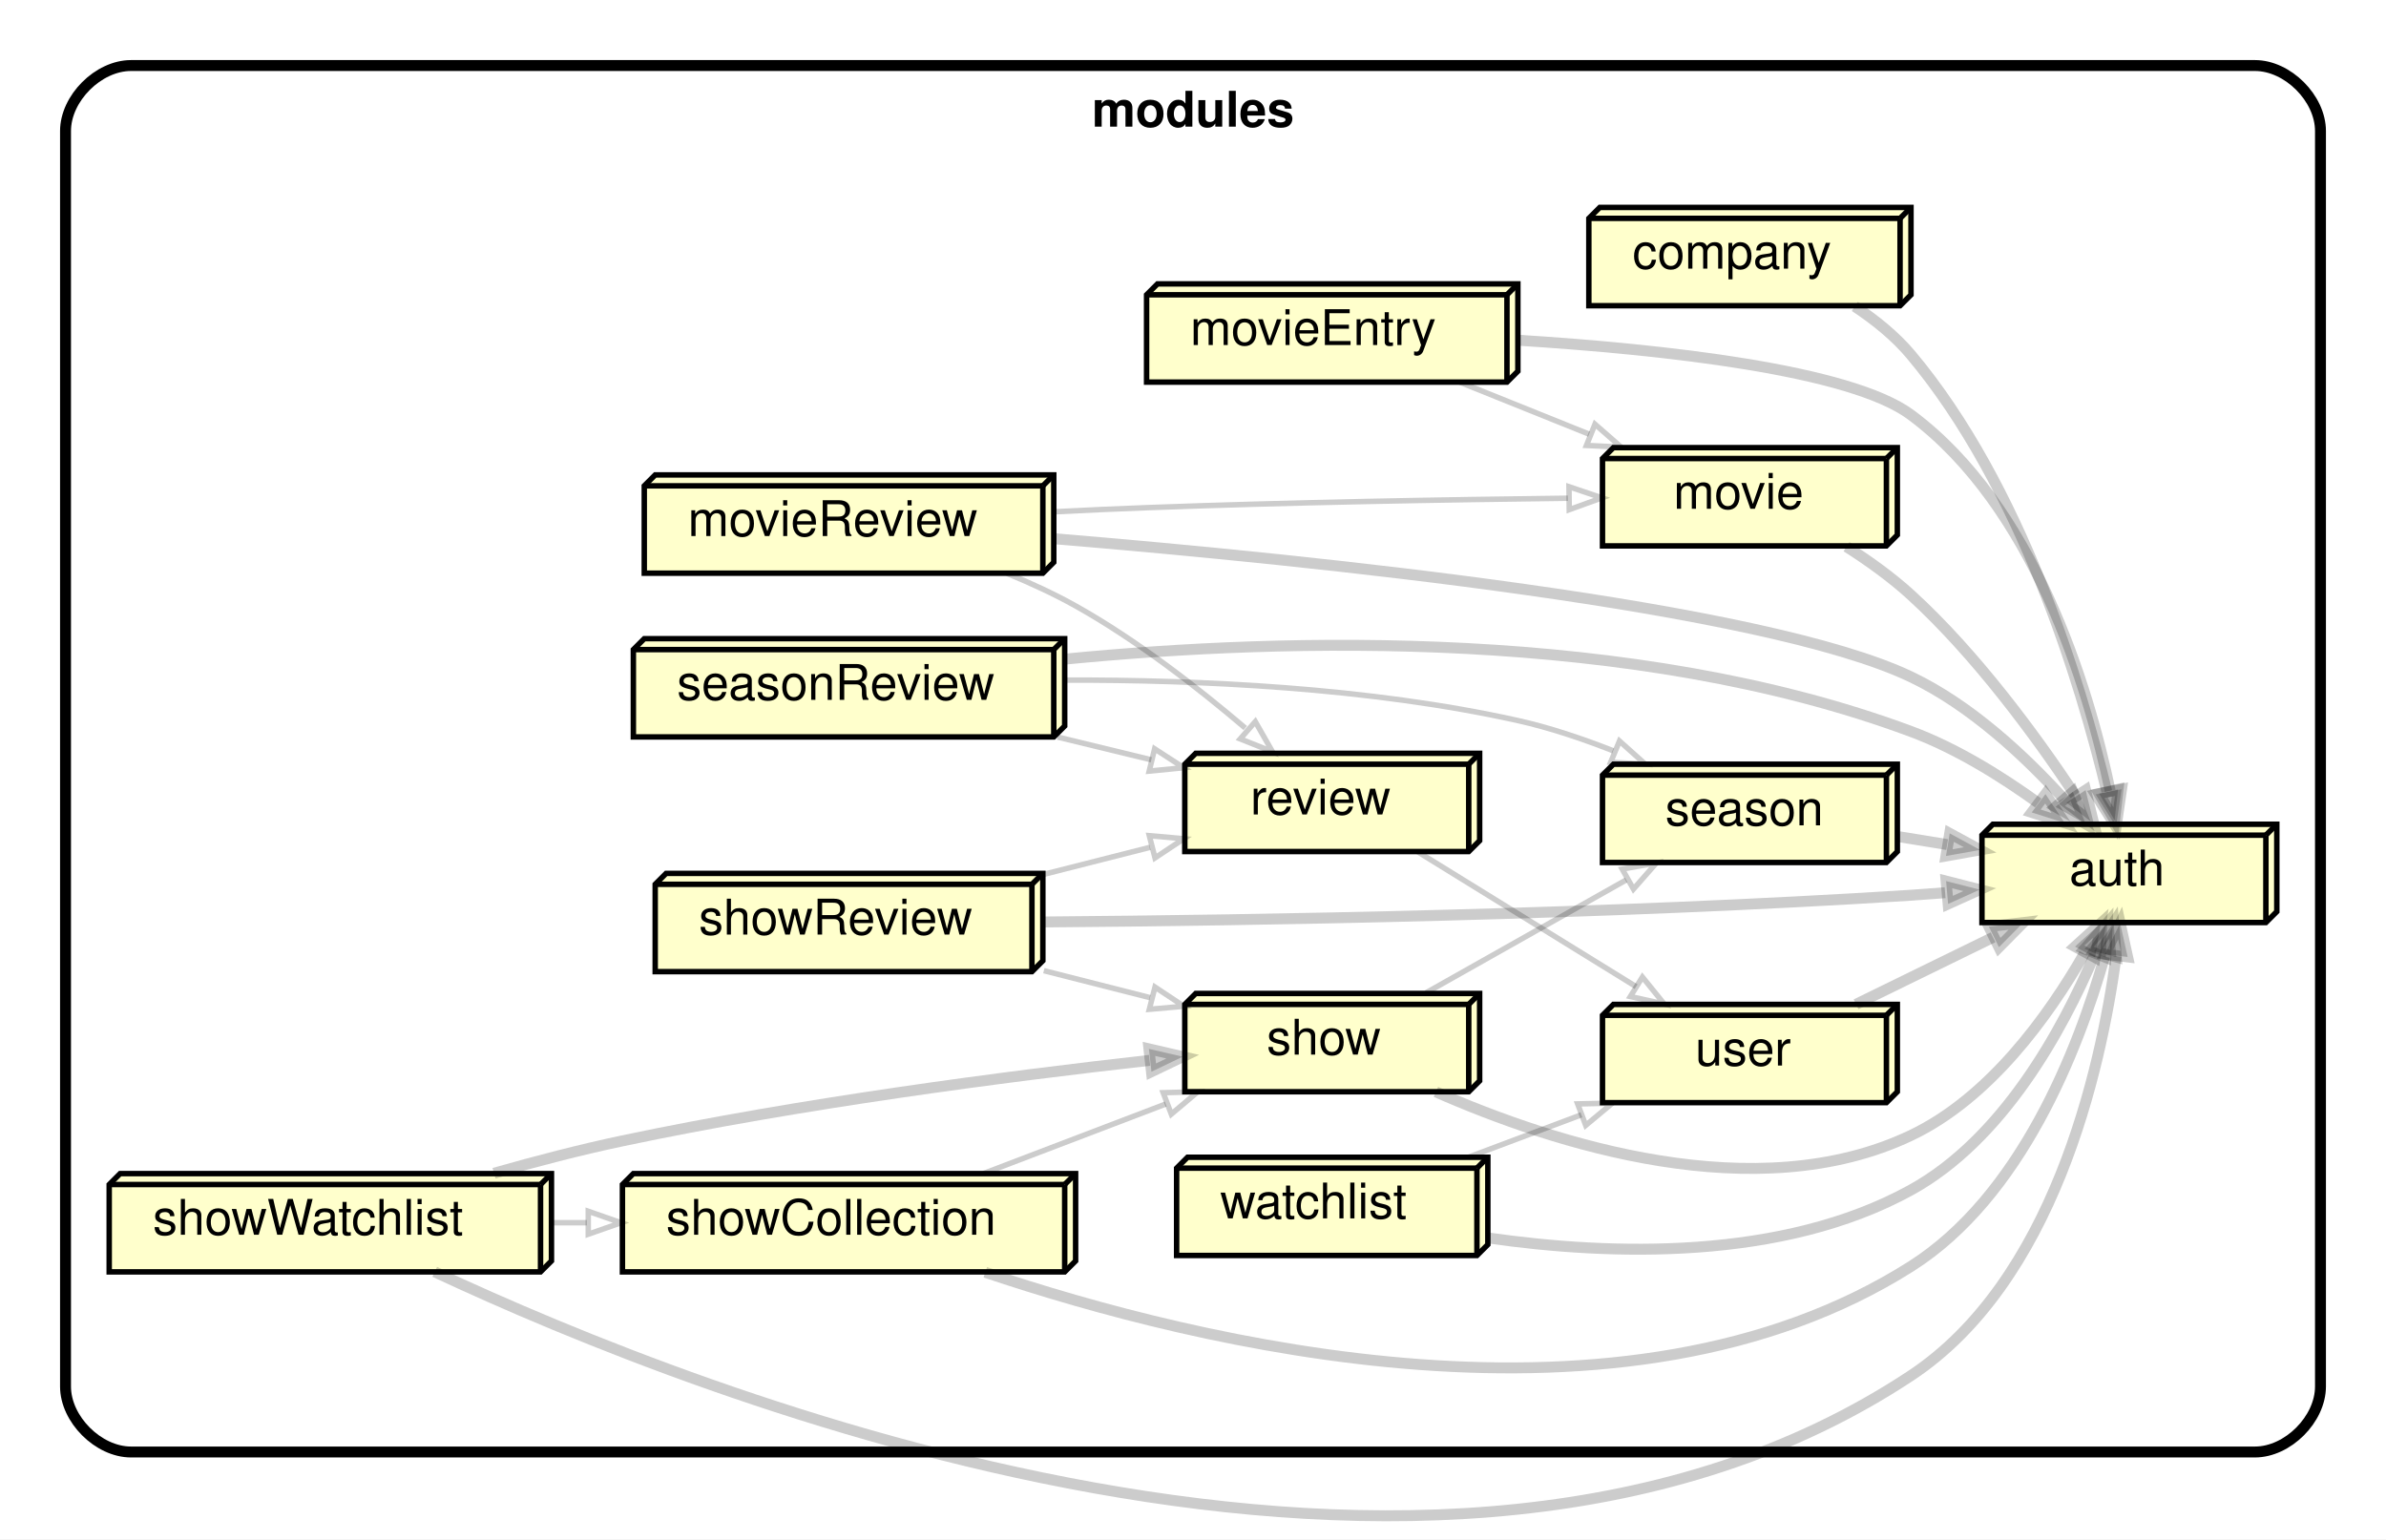
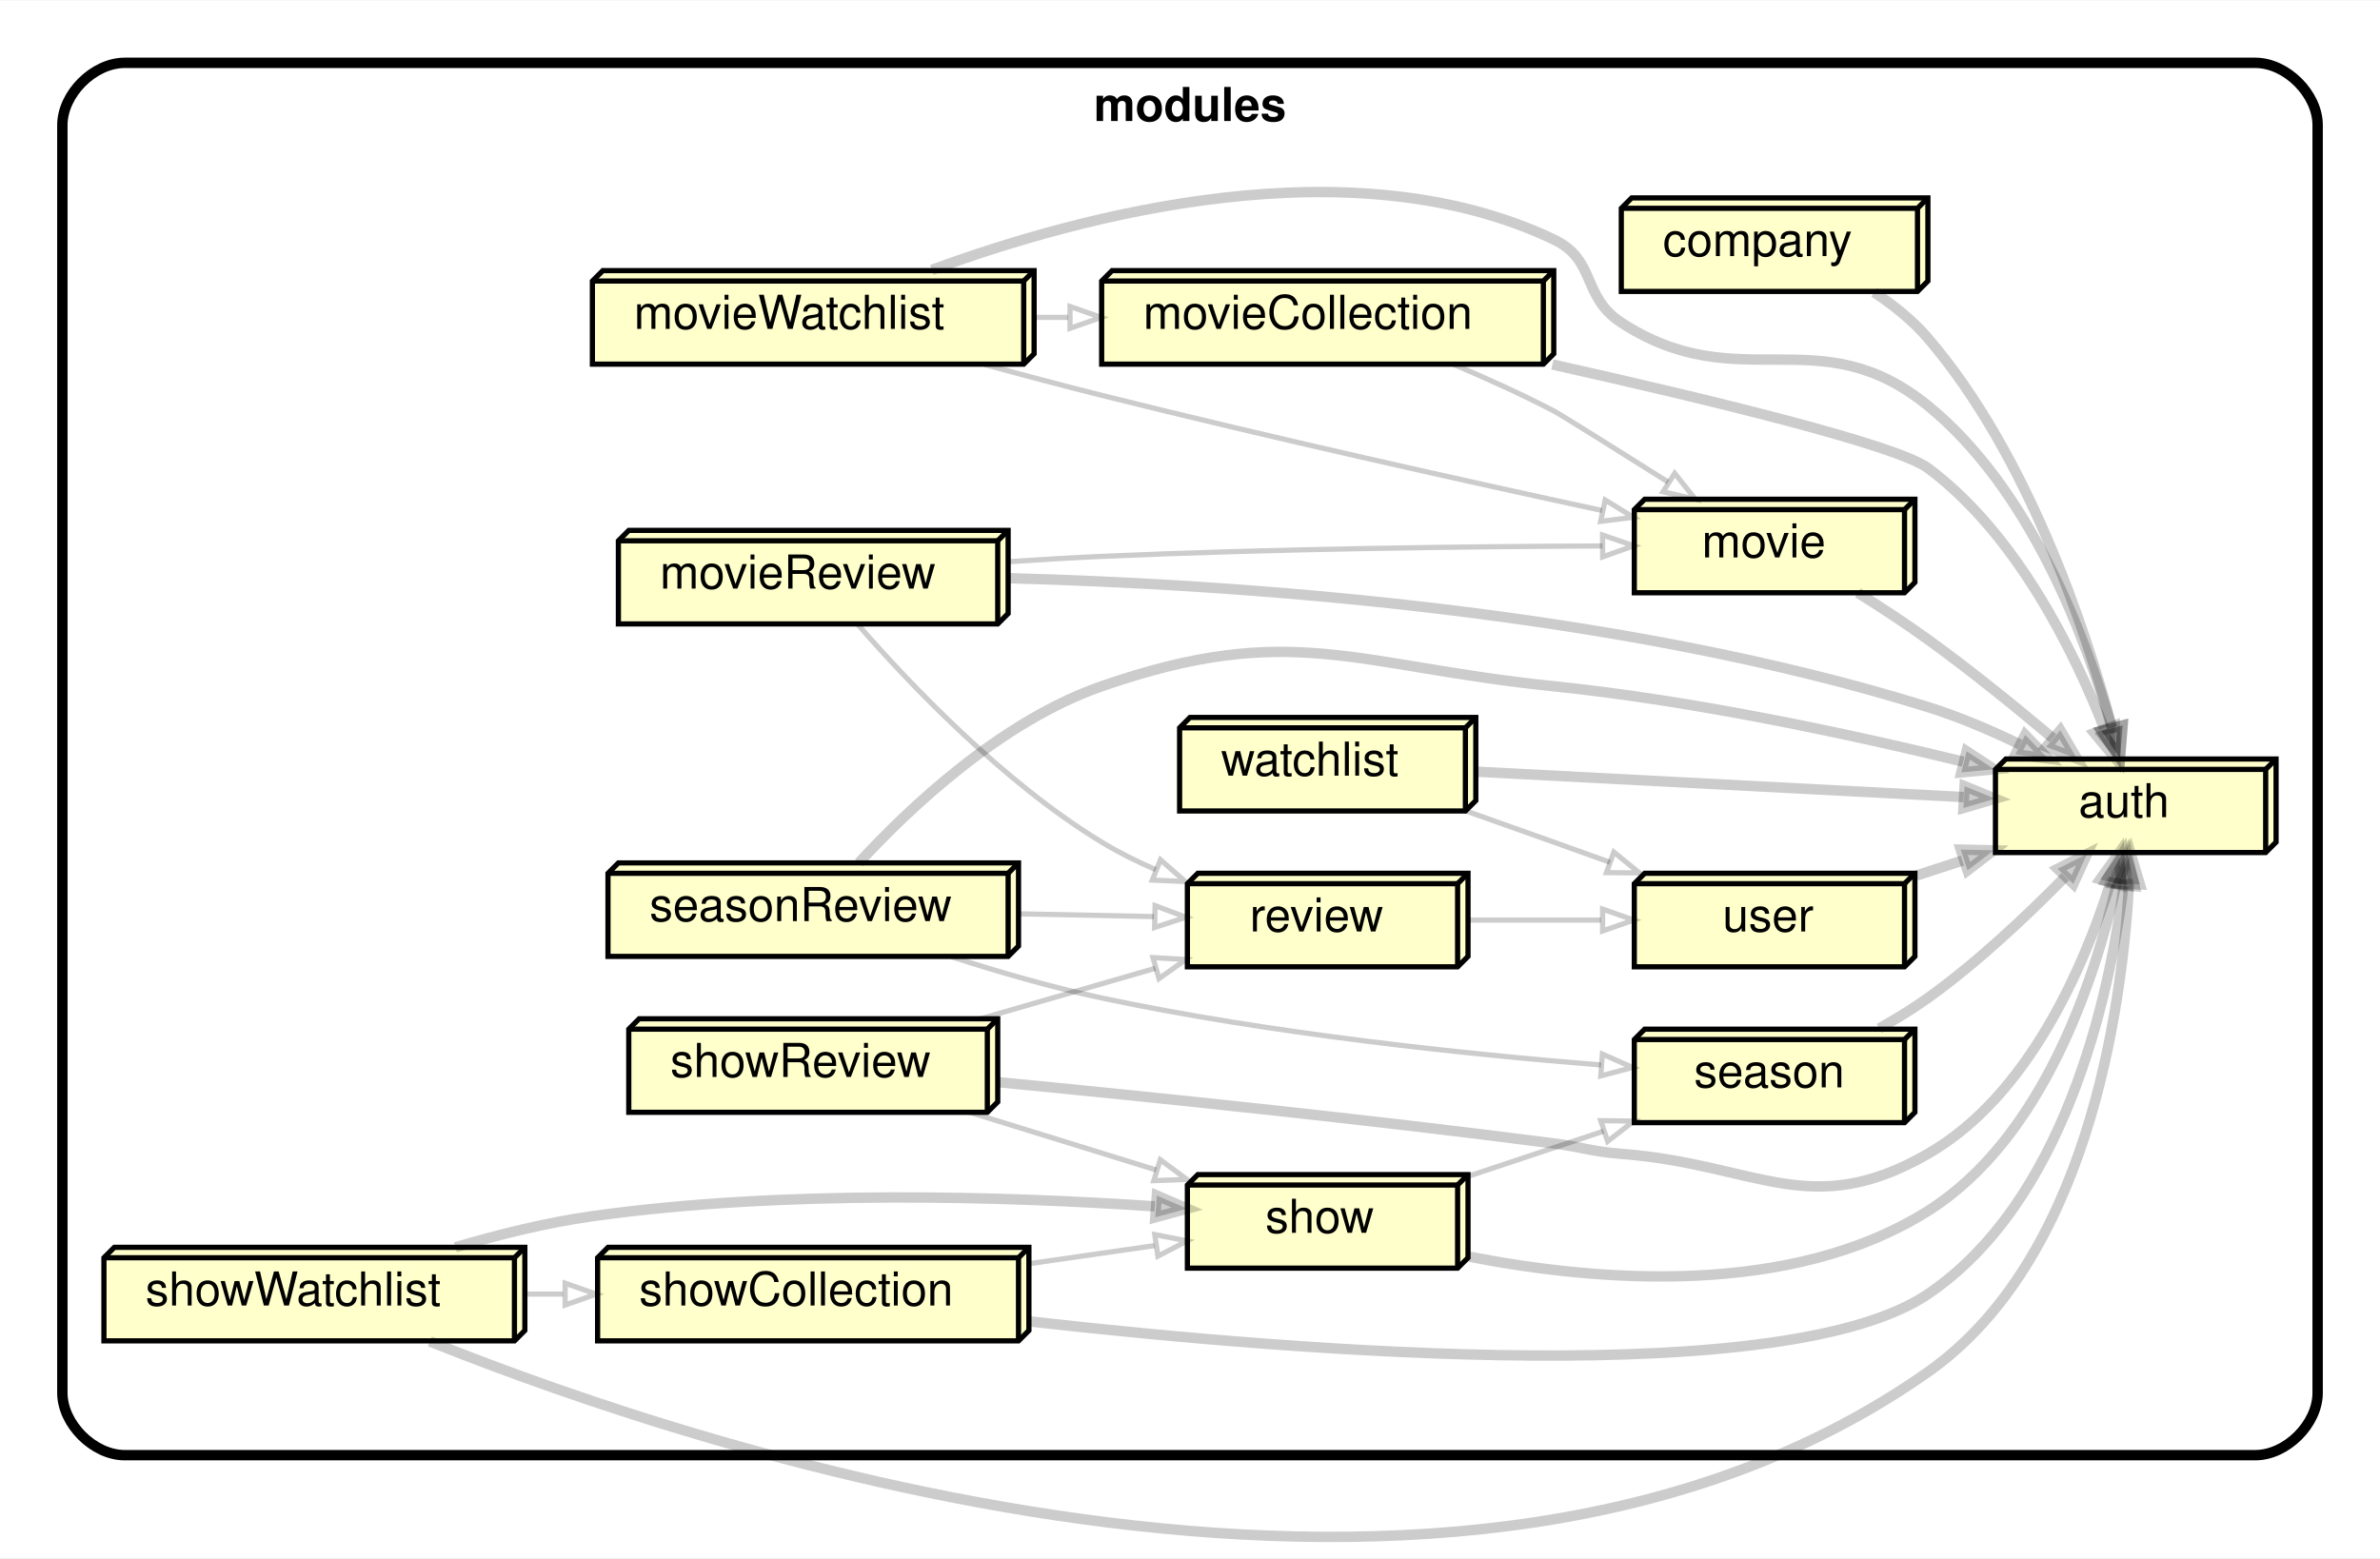
- <svg xmlns="http://www.w3.org/2000/svg" xmlns:xlink="http://www.w3.org/1999/xlink" width="437pt" height="282pt" viewBox="0.00 0.00 437.00 281.99">
-   <g id="graph0" class="graph" transform="scale(1 1) rotate(0) translate(4 277.99)">
-     <polygon fill="white" stroke="transparent" points="-4,4 -4,-277.99 433,-277.99 433,4 -4,4" />
+ <svg xmlns="http://www.w3.org/2000/svg" xmlns:xlink="http://www.w3.org/1999/xlink" width="458pt" height="300pt" viewBox="0.00 0.00 458.00 299.81">
+   <g id="graph0" class="graph" transform="scale(1 1) rotate(0) translate(4 295.81)">
+     <polygon fill="white" stroke="transparent" points="-4,4 -4,-295.81 454,-295.81 454,4 -4,4" />
    <g id="clust1" class="cluster">
-       <path fill="#ffffff" stroke="black" stroke-width="2" d="M20,-11.99C20,-11.99 409,-11.99 409,-11.99 415,-11.99 421,-17.99 421,-23.99 421,-23.99 421,-253.99 421,-253.99 421,-259.99 415,-265.99 409,-265.99 409,-265.99 20,-265.99 20,-265.99 14,-265.99 8,-259.99 8,-253.99 8,-253.99 8,-23.99 8,-23.99 8,-17.99 14,-11.99 20,-11.99" />
-       <text text-anchor="middle" x="214.5" y="-254.79" font-family="Helvetica,sans-Serif" font-weight="bold" font-size="9.00">modules</text>
+       <path fill="#ffffff" stroke="black" stroke-width="2" d="M20,-15.81C20,-15.81 430,-15.81 430,-15.81 436,-15.81 442,-21.81 442,-27.81 442,-27.81 442,-271.81 442,-271.81 442,-277.81 436,-283.81 430,-283.81 430,-283.81 20,-283.81 20,-283.81 14,-283.81 8,-277.81 8,-271.81 8,-271.81 8,-27.81 8,-27.81 8,-21.81 14,-15.81 20,-15.81" />
+       <text text-anchor="middle" x="225" y="-272.61" font-family="Helvetica,sans-Serif" font-weight="bold" font-size="9.00">modules</text>
    </g>
    <g id="node1" class="node">
      <g id="a_node1">
        <a xlink:href="modules/auth/" xlink:title="auth">
-           <polygon fill="#ffffcc" stroke="black" points="413,-126.99 361,-126.99 359,-124.99 359,-108.99 411,-108.99 413,-110.99 413,-126.99" />
-           <polyline fill="none" stroke="black" points="411,-124.99 359,-124.99 " />
-           <polyline fill="none" stroke="black" points="411,-124.99 411,-108.99 " />
-           <polyline fill="none" stroke="black" points="411,-124.99 413,-126.99 " />
-           <text text-anchor="start" x="375" y="-115.79" font-family="Helvetica,sans-Serif" font-size="9.00">auth</text>
+           <polygon fill="#ffffcc" stroke="black" points="434,-149.81 382,-149.81 380,-147.81 380,-131.81 432,-131.81 434,-133.81 434,-149.81" />
+           <polyline fill="none" stroke="black" points="432,-147.81 380,-147.81 " />
+           <polyline fill="none" stroke="black" points="432,-147.81 432,-131.81 " />
+           <polyline fill="none" stroke="black" points="432,-147.81 434,-149.81 " />
+           <text text-anchor="start" x="396" y="-138.61" font-family="Helvetica,sans-Serif" font-size="9.00">auth</text>
        </a>
      </g>
    </g>
    <g id="node2" class="node">
      <g id="a_node2">
        <a xlink:href="modules/company/" xlink:title="company">
-           <polygon fill="#ffffcc" stroke="black" points="346,-239.99 289,-239.99 287,-237.99 287,-221.99 344,-221.99 346,-223.99 346,-239.99" />
-           <polyline fill="none" stroke="black" points="344,-237.99 287,-237.99 " />
-           <polyline fill="none" stroke="black" points="344,-237.99 344,-221.99 " />
-           <polyline fill="none" stroke="black" points="344,-237.99 346,-239.99 " />
-           <text text-anchor="start" x="295" y="-228.79" font-family="Helvetica,sans-Serif" font-size="9.00">company</text>
+           <polygon fill="#ffffcc" stroke="black" points="367,-257.81 310,-257.81 308,-255.81 308,-239.81 365,-239.81 367,-241.81 367,-257.81" />
+           <polyline fill="none" stroke="black" points="365,-255.81 308,-255.81 " />
+           <polyline fill="none" stroke="black" points="365,-255.81 365,-239.81 " />
+           <polyline fill="none" stroke="black" points="365,-255.81 367,-257.81 " />
+           <text text-anchor="start" x="316" y="-246.61" font-family="Helvetica,sans-Serif" font-size="9.00">company</text>
        </a>
      </g>
    </g>
    <g id="edge1" class="edge">
-       <path fill="none" stroke="#000000" stroke-width="2" stroke-opacity="0.2" d="M335.71,-221.86C339.47,-219.37 343.14,-216.4 346,-212.99 366.17,-188.97 377.04,-153.09 381.86,-133" />
-       <polygon fill="#000000" fill-opacity="0.2" stroke="#000000" stroke-width="2" stroke-opacity="0.2" points="383.93,-133.39 383.22,-127.07 379.83,-132.45 383.93,-133.39" />
+       <path fill="none" stroke="#000000" stroke-width="2" stroke-opacity="0.2" d="M356.67,-239.64C360.42,-237.15 364.11,-234.19 367,-230.81 386.21,-208.38 397.29,-175.05 402.44,-155.87" />
+       <polygon fill="#000000" fill-opacity="0.2" stroke="#000000" stroke-width="2" stroke-opacity="0.2" points="404.5,-156.28 403.96,-149.94 400.43,-155.23 404.5,-156.28" />
    </g>
    <g id="node3" class="node">
      <g id="a_node3">
        <a xlink:href="modules/movie/" xlink:title="movie">
-           <polygon fill="#ffffcc" stroke="black" points="343.5,-195.99 291.5,-195.99 289.5,-193.99 289.5,-177.99 341.5,-177.99 343.5,-179.99 343.5,-195.99" />
-           <polyline fill="none" stroke="black" points="341.5,-193.99 289.5,-193.99 " />
-           <polyline fill="none" stroke="black" points="341.5,-193.99 341.5,-177.99 " />
-           <polyline fill="none" stroke="black" points="341.5,-193.99 343.5,-195.99 " />
-           <text text-anchor="start" x="302.5" y="-184.79" font-family="Helvetica,sans-Serif" font-size="9.00">movie</text>
+           <polygon fill="#ffffcc" stroke="black" points="364.5,-199.81 312.5,-199.81 310.5,-197.81 310.5,-181.81 362.5,-181.81 364.5,-183.81 364.5,-199.81" />
+           <polyline fill="none" stroke="black" points="362.5,-197.81 310.5,-197.81 " />
+           <polyline fill="none" stroke="black" points="362.5,-197.81 362.5,-181.81 " />
+           <polyline fill="none" stroke="black" points="362.5,-197.81 364.5,-199.81 " />
+           <text text-anchor="start" x="323.5" y="-188.61" font-family="Helvetica,sans-Serif" font-size="9.00">movie</text>
        </a>
      </g>
    </g>
    <g id="edge2" class="edge">
-       <path fill="none" stroke="#000000" stroke-width="2" stroke-opacity="0.2" d="M334.19,-177.84C338.26,-175.24 342.46,-172.23 346,-168.99 357.91,-158.11 368.82,-143.22 376.05,-132.35" />
-       <polygon fill="#000000" fill-opacity="0.2" stroke="#000000" stroke-width="2" stroke-opacity="0.2" points="377.98,-133.24 379.49,-127.07 374.46,-130.95 377.98,-133.24" />
+       <path fill="none" stroke="#000000" stroke-width="2" stroke-opacity="0.2" d="M353.52,-181.81C357.94,-179.03 362.73,-175.89 367,-172.81 375.19,-166.9 383.92,-159.81 391.04,-153.82" />
+       <polygon fill="#000000" fill-opacity="0.2" stroke="#000000" stroke-width="2" stroke-opacity="0.2" points="392.48,-155.35 395.69,-149.87 389.75,-152.15 392.48,-155.35" />
    </g>
    <g id="node4" class="node">
      <g id="a_node4">
-         <a xlink:href="modules/movieEntry/" xlink:title="movieEntry">
-           <polygon fill="#ffffcc" stroke="black" points="274,-225.99 208,-225.99 206,-223.99 206,-207.99 272,-207.99 274,-209.99 274,-225.99" />
-           <polyline fill="none" stroke="black" points="272,-223.99 206,-223.99 " />
-           <polyline fill="none" stroke="black" points="272,-223.99 272,-207.99 " />
-           <polyline fill="none" stroke="black" points="272,-223.99 274,-225.99 " />
-           <text text-anchor="start" x="214" y="-214.79" font-family="Helvetica,sans-Serif" font-size="9.00">movieEntry</text>
-         </a>
-       </g>
+         <a xlink:href="modules/movieCollection/" xlink:title="movieCollection">
+           <polygon fill="#ffffcc" stroke="black" points="295,-243.81 210,-243.81 208,-241.81 208,-225.81 293,-225.81 295,-227.81 295,-243.81" />
+           <polyline fill="none" stroke="black" points="293,-241.81 208,-241.81 " />
+           <polyline fill="none" stroke="black" points="293,-241.81 293,-225.81 " />
+           <polyline fill="none" stroke="black" points="293,-241.81 295,-243.81 " />
+           <text text-anchor="start" x="216" y="-232.61" font-family="Helvetica,sans-Serif" font-size="9.00">movieCollection</text>
+         </a>
+       </g>
+     </g>
+     <g id="edge3" class="edge">
+       <path fill="none" stroke="#000000" stroke-width="2" stroke-opacity="0.2" d="M294.74,-225.75C324.84,-219.02 361.01,-210.26 367,-205.81 384,-193.17 395.05,-170.72 400.9,-155.8" />
+       <polygon fill="#000000" fill-opacity="0.2" stroke="#000000" stroke-width="2" stroke-opacity="0.2" points="402.96,-156.27 403.09,-149.92 399.03,-154.8 402.96,-156.27" />
    </g>
    <g id="edge4" class="edge">
-       <path fill="none" stroke="#000000" stroke-width="2" stroke-opacity="0.2" d="M274.13,-215.66C300.54,-213.99 334.88,-210.26 346,-201.99 368.49,-185.28 378.44,-152.39 382.49,-133.09" />
-       <polygon fill="#000000" fill-opacity="0.2" stroke="#000000" stroke-width="2" stroke-opacity="0.2" points="384.57,-133.41 383.65,-127.12 380.45,-132.61 384.57,-133.41" />
-     </g>
-     <g id="edge3" class="edge">
-       <path fill="none" stroke="#000000" stroke-opacity="0.2" d="M263.35,-207.99C270.8,-205 279.19,-201.61 287.04,-198.46" />
-       <polygon fill="none" stroke="#000000" stroke-opacity="0.2" points="288.12,-200.28 292.91,-196.09 286.56,-196.39 288.12,-200.28" />
+       <path fill="none" stroke="#000000" stroke-opacity="0.2" d="M275.75,-225.75C282.09,-223.07 288.89,-219.99 295,-216.81 296.22,-216.18 306.82,-209.54 316.99,-203.13" />
+       <polygon fill="none" stroke="#000000" stroke-opacity="0.2" points="318.27,-204.8 322.23,-199.83 316.03,-201.25 318.27,-204.8" />
    </g>
    <g id="node5" class="node">
      <g id="a_node5">
        <a xlink:href="modules/movieReview/" xlink:title="movieReview">
-           <polygon fill="#ffffcc" stroke="black" points="189,-190.99 116,-190.99 114,-188.99 114,-172.99 187,-172.99 189,-174.99 189,-190.99" />
-           <polyline fill="none" stroke="black" points="187,-188.99 114,-188.99 " />
-           <polyline fill="none" stroke="black" points="187,-188.99 187,-172.99 " />
-           <polyline fill="none" stroke="black" points="187,-188.99 189,-190.99 " />
-           <text text-anchor="start" x="122" y="-179.79" font-family="Helvetica,sans-Serif" font-size="9.00">movieReview</text>
+           <polygon fill="#ffffcc" stroke="black" points="190,-193.81 117,-193.81 115,-191.81 115,-175.81 188,-175.81 190,-177.81 190,-193.81" />
+           <polyline fill="none" stroke="black" points="188,-191.81 115,-191.81 " />
+           <polyline fill="none" stroke="black" points="188,-191.81 188,-175.81 " />
+           <polyline fill="none" stroke="black" points="188,-191.81 190,-193.81 " />
+           <text text-anchor="start" x="123" y="-182.61" font-family="Helvetica,sans-Serif" font-size="9.00">movieReview</text>
        </a>
      </g>
    </g>
    <g id="edge5" class="edge">
-       <path fill="none" stroke="#000000" stroke-width="2" stroke-opacity="0.2" d="M189.07,-179.3C237.22,-175.31 318.96,-166.88 346,-153.99 356.88,-148.81 366.83,-139.52 373.95,-131.68" />
-       <polygon fill="#000000" fill-opacity="0.2" stroke="#000000" stroke-width="2" stroke-opacity="0.2" points="375.65,-132.93 378.01,-127.03 372.48,-130.17 375.65,-132.93" />
+       <path fill="none" stroke="#000000" stroke-width="2" stroke-opacity="0.2" d="M190.24,-184.61C233.47,-183.45 306.97,-178.54 367,-159.81 372.93,-157.96 379.09,-155.33 384.71,-152.61" />
+       <polygon fill="#000000" fill-opacity="0.2" stroke="#000000" stroke-width="2" stroke-opacity="0.2" points="385.71,-154.46 390.13,-149.89 383.83,-150.71 385.71,-154.46" />
    </g>
    <g id="edge6" class="edge">
-       <path fill="none" stroke="#000000" stroke-opacity="0.2" d="M189.04,-184.23C194.72,-184.52 200.52,-184.79 206,-184.99 231.94,-185.96 261.35,-186.46 283.16,-186.72" />
-       <polygon fill="none" stroke="#000000" stroke-opacity="0.2" points="283.36,-188.83 289.39,-186.79 283.41,-184.63 283.36,-188.83" />
+       <path fill="none" stroke="#000000" stroke-opacity="0.2" d="M190.13,-187.79C196.1,-188.19 202.22,-188.55 208,-188.81 240.81,-190.27 278.37,-190.71 304.38,-190.82" />
+       <polygon fill="none" stroke="#000000" stroke-opacity="0.2" points="304.39,-192.92 310.4,-190.85 304.41,-188.72 304.39,-192.92" />
    </g>
    <g id="node6" class="node">
      <g id="a_node6">
        <a xlink:href="modules/review/" xlink:title="review">
-           <polygon fill="#ffffcc" stroke="black" points="267,-139.99 215,-139.99 213,-137.99 213,-121.99 265,-121.99 267,-123.99 267,-139.99" />
-           <polyline fill="none" stroke="black" points="265,-137.99 213,-137.99 " />
-           <polyline fill="none" stroke="black" points="265,-137.99 265,-121.99 " />
-           <polyline fill="none" stroke="black" points="265,-137.99 267,-139.99 " />
-           <text text-anchor="start" x="225" y="-128.79" font-family="Helvetica,sans-Serif" font-size="9.00">review</text>
+           <polygon fill="#ffffcc" stroke="black" points="278.5,-127.81 226.5,-127.81 224.5,-125.81 224.5,-109.81 276.5,-109.81 278.5,-111.81 278.5,-127.81" />
+           <polyline fill="none" stroke="black" points="276.5,-125.81 224.5,-125.81 " />
+           <polyline fill="none" stroke="black" points="276.5,-125.81 276.5,-109.81 " />
+           <polyline fill="none" stroke="black" points="276.5,-125.81 278.5,-127.81 " />
+           <text text-anchor="start" x="236.5" y="-116.61" font-family="Helvetica,sans-Serif" font-size="9.00">review</text>
        </a>
      </g>
    </g>
    <g id="edge7" class="edge">
-       <path fill="none" stroke="#000000" stroke-opacity="0.2" d="M180.46,-172.94C184.76,-171.18 189.07,-169.19 193,-166.99 204.14,-160.77 215.45,-151.96 224.07,-144.62" />
-       <polygon fill="none" stroke="#000000" stroke-opacity="0.2" points="225.91,-145.79 229.06,-140.27 223.15,-142.63 225.91,-145.79" />
+       <path fill="none" stroke="#000000" stroke-opacity="0.2" d="M161.1,-175.68C170.9,-164.43 188.95,-145.38 208,-133.81 211.25,-131.84 214.79,-130.07 218.41,-128.51" />
+       <polygon fill="none" stroke="#000000" stroke-opacity="0.2" points="219.32,-130.41 224.1,-126.22 217.75,-126.51 219.32,-130.41" />
+     </g>
+     <g id="node8" class="node">
+       <g id="a_node8">
+         <a xlink:href="modules/user/" xlink:title="user">
+           <polygon fill="#ffffcc" stroke="black" points="364.5,-127.81 312.5,-127.81 310.5,-125.81 310.5,-109.81 362.5,-109.81 364.5,-111.81 364.5,-127.81" />
+           <polyline fill="none" stroke="black" points="362.5,-125.81 310.5,-125.81 " />
+           <polyline fill="none" stroke="black" points="362.5,-125.81 362.5,-109.81 " />
+           <polyline fill="none" stroke="black" points="362.5,-125.81 364.5,-127.81 " />
+           <text text-anchor="start" x="327.5" y="-116.61" font-family="Helvetica,sans-Serif" font-size="9.00">user</text>
+         </a>
+       </g>
+     </g>
+     <g id="edge11" class="edge">
+       <path fill="none" stroke="#000000" stroke-opacity="0.2" d="M278.62,-118.81C286.68,-118.81 295.65,-118.81 304.08,-118.81" />
+       <polygon fill="none" stroke="#000000" stroke-opacity="0.2" points="304.4,-120.91 310.4,-118.81 304.4,-116.71 304.4,-120.91" />
    </g>
    <g id="node7" class="node">
      <g id="a_node7">
-         <a xlink:href="modules/user/" xlink:title="user">
-           <polygon fill="#ffffcc" stroke="black" points="343.5,-93.99 291.5,-93.99 289.5,-91.99 289.5,-75.99 341.5,-75.99 343.5,-77.99 343.5,-93.99" />
-           <polyline fill="none" stroke="black" points="341.5,-91.99 289.5,-91.99 " />
-           <polyline fill="none" stroke="black" points="341.5,-91.99 341.5,-75.99 " />
-           <polyline fill="none" stroke="black" points="341.5,-91.99 343.5,-93.99 " />
-           <text text-anchor="start" x="306.5" y="-82.79" font-family="Helvetica,sans-Serif" font-size="9.00">user</text>
-         </a>
-       </g>
+         <a xlink:href="modules/movieWatchlist/" xlink:title="movieWatchlist">
+           <polygon fill="#ffffcc" stroke="black" points="195,-243.81 112,-243.81 110,-241.81 110,-225.81 193,-225.81 195,-227.81 195,-243.81" />
+           <polyline fill="none" stroke="black" points="193,-241.81 110,-241.81 " />
+           <polyline fill="none" stroke="black" points="193,-241.81 193,-225.81 " />
+           <polyline fill="none" stroke="black" points="193,-241.81 195,-243.81 " />
+           <text text-anchor="start" x="118" y="-232.61" font-family="Helvetica,sans-Serif" font-size="9.00">movieWatchlist</text>
+         </a>
+       </g>
+     </g>
+     <g id="edge9" class="edge">
+       <path fill="none" stroke="#000000" stroke-width="2" stroke-opacity="0.2" d="M175.31,-243.95C204.18,-254.56 255.96,-268.39 295,-249.81 303.27,-245.87 300.32,-238.81 308,-233.81 330.78,-219 345.93,-234.97 367,-217.81 386.66,-201.8 397.37,-173.31 402.37,-155.84" />
+       <polygon fill="#000000" fill-opacity="0.2" stroke="#000000" stroke-width="2" stroke-opacity="0.2" points="404.43,-156.28 403.96,-149.94 400.37,-155.19 404.43,-156.28" />
+     </g>
+     <g id="edge10" class="edge">
+       <path fill="none" stroke="#000000" stroke-opacity="0.2" d="M185.42,-225.76C192.82,-223.73 200.67,-221.65 208,-219.81 240.66,-211.64 278.24,-203.27 304.29,-197.64" />
+       <polygon fill="none" stroke="#000000" stroke-opacity="0.2" points="304.9,-199.66 310.33,-196.34 304.02,-195.55 304.9,-199.66" />
    </g>
    <g id="edge8" class="edge">
-       <path fill="none" stroke="#000000" stroke-opacity="0.2" d="M255.72,-121.91C267.15,-114.85 283.11,-105 295.66,-97.24" />
-       <polygon fill="none" stroke="#000000" stroke-opacity="0.2" points="296.81,-99 300.81,-94.06 294.6,-95.43 296.81,-99" />
-     </g>
-     <g id="edge23" class="edge">
-       <path fill="none" stroke="#000000" stroke-width="2" stroke-opacity="0.2" d="M335.94,-94.01C343.68,-97.8 352.78,-102.24 361.03,-106.28" />
-       <polygon fill="#000000" fill-opacity="0.2" stroke="#000000" stroke-width="2" stroke-opacity="0.2" points="360.26,-108.24 366.58,-108.99 362.11,-104.47 360.26,-108.24" />
-     </g>
-     <g id="node8" class="node">
-       <g id="a_node8">
-         <a xlink:href="modules/season/" xlink:title="season">
-           <polygon fill="#ffffcc" stroke="black" points="343.5,-137.99 291.5,-137.99 289.5,-135.99 289.5,-119.99 341.5,-119.99 343.5,-121.99 343.5,-137.99" />
-           <polyline fill="none" stroke="black" points="341.5,-135.99 289.5,-135.99 " />
-           <polyline fill="none" stroke="black" points="341.5,-135.99 341.5,-119.99 " />
-           <polyline fill="none" stroke="black" points="341.5,-135.99 343.5,-137.99 " />
-           <text text-anchor="start" x="301" y="-126.79" font-family="Helvetica,sans-Serif" font-size="9.00">season</text>
-         </a>
-       </g>
-     </g>
-     <g id="edge9" class="edge">
-       <path fill="none" stroke="#000000" stroke-width="2" stroke-opacity="0.2" d="M343.79,-124.71C346.69,-124.24 349.67,-123.75 352.63,-123.27" />
-       <polygon fill="#000000" fill-opacity="0.2" stroke="#000000" stroke-width="2" stroke-opacity="0.2" points="353.09,-125.32 358.67,-122.29 352.41,-121.18 353.09,-125.32" />
+       <path fill="none" stroke="#000000" stroke-opacity="0.2" d="M195.2,-234.81C197.3,-234.81 199.43,-234.81 201.55,-234.81" />
+       <polygon fill="none" stroke="#000000" stroke-opacity="0.2" points="201.91,-236.91 207.91,-234.81 201.91,-232.71 201.91,-236.91" />
+     </g>
+     <g id="edge26" class="edge">
+       <path fill="none" stroke="#000000" stroke-width="2" stroke-opacity="0.2" d="M364.79,-127.38C367.69,-128.32 370.67,-129.3 373.63,-130.26" />
+       <polygon fill="#000000" fill-opacity="0.2" stroke="#000000" stroke-width="2" stroke-opacity="0.2" points="373.31,-132.37 379.67,-132.23 374.62,-128.37 373.31,-132.37" />
    </g>
    <g id="node9" class="node">
      <g id="a_node9">
-         <a xlink:href="modules/seasonReview/" xlink:title="seasonReview">
-           <polygon fill="#ffffcc" stroke="black" points="191,-160.99 114,-160.99 112,-158.99 112,-142.99 189,-142.99 191,-144.99 191,-160.99" />
-           <polyline fill="none" stroke="black" points="189,-158.99 112,-158.99 " />
-           <polyline fill="none" stroke="black" points="189,-158.99 189,-142.99 " />
-           <polyline fill="none" stroke="black" points="189,-158.99 191,-160.99 " />
-           <text text-anchor="start" x="120" y="-149.79" font-family="Helvetica,sans-Serif" font-size="9.00">seasonReview</text>
-         </a>
-       </g>
-     </g>
-     <g id="edge10" class="edge">
-       <path fill="none" stroke="#000000" stroke-width="2" stroke-opacity="0.2" d="M191.33,-157.27C231.42,-161.16 295.11,-162.93 346,-143.99 354.27,-140.92 362.52,-135.79 369.3,-130.89" />
-       <polygon fill="#000000" fill-opacity="0.2" stroke="#000000" stroke-width="2" stroke-opacity="0.2" points="370.63,-132.52 374.16,-127.23 368.11,-129.16 370.63,-132.52" />
+         <a xlink:href="modules/season/" xlink:title="season">
+           <polygon fill="#ffffcc" stroke="black" points="364.5,-97.81 312.5,-97.81 310.5,-95.81 310.5,-79.81 362.5,-79.81 364.5,-81.81 364.5,-97.81" />
+           <polyline fill="none" stroke="black" points="362.5,-95.81 310.5,-95.81 " />
+           <polyline fill="none" stroke="black" points="362.5,-95.81 362.5,-79.81 " />
+           <polyline fill="none" stroke="black" points="362.5,-95.81 364.5,-97.81 " />
+           <text text-anchor="start" x="322" y="-86.61" font-family="Helvetica,sans-Serif" font-size="9.00">season</text>
+         </a>
+       </g>
    </g>
    <g id="edge12" class="edge">
-       <path fill="none" stroke="#000000" stroke-opacity="0.2" d="M189.69,-142.97C195.4,-141.58 201.26,-140.16 206.86,-138.8" />
-       <polygon fill="none" stroke="#000000" stroke-opacity="0.2" points="207.47,-140.81 212.81,-137.35 206.48,-136.73 207.47,-140.81" />
-     </g>
-     <g id="edge11" class="edge">
-       <path fill="none" stroke="#000000" stroke-opacity="0.2" d="M191.25,-153.4C215.34,-153.46 246.79,-152.05 274,-145.99 279.8,-144.7 285.84,-142.67 291.45,-140.45" />
-       <polygon fill="none" stroke="#000000" stroke-opacity="0.2" points="292.61,-142.24 297.34,-138 291,-138.36 292.61,-142.24" />
+       <path fill="none" stroke="#000000" stroke-width="2" stroke-opacity="0.2" d="M357.64,-97.95C360.86,-99.75 364.09,-101.73 367,-103.81 376.55,-110.65 386.14,-119.71 393.42,-127.15" />
+       <polygon fill="#000000" fill-opacity="0.2" stroke="#000000" stroke-width="2" stroke-opacity="0.2" points="391.96,-128.67 397.63,-131.54 394.99,-125.76 391.96,-128.67" />
    </g>
    <g id="node10" class="node">
      <g id="a_node10">
-         <a xlink:href="modules/show/" xlink:title="show">
-           <polygon fill="#ffffcc" stroke="black" points="267,-95.99 215,-95.99 213,-93.99 213,-77.99 265,-77.99 267,-79.99 267,-95.99" />
-           <polyline fill="none" stroke="black" points="265,-93.99 213,-93.99 " />
-           <polyline fill="none" stroke="black" points="265,-93.99 265,-77.99 " />
-           <polyline fill="none" stroke="black" points="265,-93.99 267,-95.99 " />
-           <text text-anchor="start" x="228" y="-84.79" font-family="Helvetica,sans-Serif" font-size="9.00">show</text>
+         <a xlink:href="modules/seasonReview/" xlink:title="seasonReview">
+           <polygon fill="#ffffcc" stroke="black" points="192,-129.81 115,-129.81 113,-127.81 113,-111.81 190,-111.81 192,-113.81 192,-129.81" />
+           <polyline fill="none" stroke="black" points="190,-127.81 113,-127.81 " />
+           <polyline fill="none" stroke="black" points="190,-127.81 190,-111.81 " />
+           <polyline fill="none" stroke="black" points="190,-127.81 192,-129.81 " />
+           <text text-anchor="start" x="121" y="-118.61" font-family="Helvetica,sans-Serif" font-size="9.00">seasonReview</text>
        </a>
      </g>
    </g>
    <g id="edge13" class="edge">
-       <path fill="none" stroke="#000000" stroke-width="2" stroke-opacity="0.2" d="M258.99,-77.96C280.65,-68.43 317.65,-56.5 346,-69.99 360.37,-76.83 371.17,-91.83 377.72,-103.26" />
-       <polygon fill="#000000" fill-opacity="0.2" stroke="#000000" stroke-width="2" stroke-opacity="0.2" points="376.04,-104.58 380.75,-108.85 379.73,-102.57 376.04,-104.58" />
+       <path fill="none" stroke="#000000" stroke-width="2" stroke-opacity="0.2" d="M161.27,-129.83C170.96,-140.34 188.64,-157.09 208,-163.81 244.53,-176.49 256.53,-167.75 295,-163.81 321.84,-161.06 351.77,-154.66 373.78,-149.3" />
+       <polygon fill="#000000" fill-opacity="0.2" stroke="#000000" stroke-width="2" stroke-opacity="0.2" points="374.45,-151.3 379.77,-147.83 373.44,-147.23 374.45,-151.3" />
+     </g>
+     <g id="edge15" class="edge">
+       <path fill="none" stroke="#000000" stroke-opacity="0.2" d="M192.12,-120.01C200.7,-119.84 209.72,-119.65 218.04,-119.48" />
+       <polygon fill="none" stroke="#000000" stroke-opacity="0.2" points="218.28,-121.58 224.24,-119.35 218.19,-117.38 218.28,-121.58" />
    </g>
    <g id="edge14" class="edge">
-       <path fill="none" stroke="#000000" stroke-opacity="0.2" d="M257.17,-96.11C267.9,-102.16 282.13,-110.18 293.84,-116.79" />
-       <polygon fill="none" stroke="#000000" stroke-opacity="0.2" points="293.11,-118.78 299.37,-119.9 295.17,-115.12 293.11,-118.78" />
+       <path fill="none" stroke="#000000" stroke-opacity="0.2" d="M179.02,-111.77C188.08,-108.85 198.4,-105.85 208,-103.81 240.34,-96.94 277.97,-93.01 304.12,-90.91" />
+       <polygon fill="none" stroke="#000000" stroke-opacity="0.2" points="304.36,-93 310.18,-90.44 304.04,-88.81 304.36,-93" />
    </g>
    <g id="node11" class="node">
      <g id="a_node11">
-         <a xlink:href="modules/showCollection/" xlink:title="showCollection">
-           <polygon fill="#ffffcc" stroke="black" points="193,-62.99 112,-62.99 110,-60.99 110,-44.99 191,-44.99 193,-46.99 193,-62.99" />
-           <polyline fill="none" stroke="black" points="191,-60.99 110,-60.99 " />
-           <polyline fill="none" stroke="black" points="191,-60.99 191,-44.99 " />
-           <polyline fill="none" stroke="black" points="191,-60.99 193,-62.99 " />
-           <text text-anchor="start" x="118" y="-51.79" font-family="Helvetica,sans-Serif" font-size="9.00">showCollection</text>
-         </a>
-       </g>
-     </g>
-     <g id="edge15" class="edge">
-       <path fill="none" stroke="#000000" stroke-width="2" stroke-opacity="0.2" d="M176.46,-44.91C215.39,-31.8 293.32,-12.6 346,-45.99 366.14,-58.76 376.63,-85.71 381.47,-102.77" />
-       <polygon fill="#000000" fill-opacity="0.2" stroke="#000000" stroke-width="2" stroke-opacity="0.2" points="379.55,-103.72 383.11,-108.99 383.61,-102.65 379.55,-103.72" />
+         <a xlink:href="modules/show/" xlink:title="show">
+           <polygon fill="#ffffcc" stroke="black" points="278.5,-69.81 226.5,-69.81 224.5,-67.81 224.5,-51.81 276.5,-51.81 278.5,-53.81 278.5,-69.81" />
+           <polyline fill="none" stroke="black" points="276.5,-67.81 224.5,-67.81 " />
+           <polyline fill="none" stroke="black" points="276.5,-67.81 276.5,-51.81 " />
+           <polyline fill="none" stroke="black" points="276.5,-67.81 278.5,-69.81 " />
+           <text text-anchor="start" x="239.5" y="-58.61" font-family="Helvetica,sans-Serif" font-size="9.00">show</text>
+         </a>
+       </g>
    </g>
    <g id="edge16" class="edge">
-       <path fill="none" stroke="#000000" stroke-opacity="0.2" d="M176.14,-63.01C186.43,-66.94 198.62,-71.59 209.5,-75.74" />
-       <polygon fill="none" stroke="#000000" stroke-opacity="0.2" points="209.04,-77.81 215.39,-77.99 210.53,-73.89 209.04,-77.81" />
+       <path fill="none" stroke="#000000" stroke-width="2" stroke-opacity="0.2" d="M278.78,-54.01C303.51,-49.19 340.59,-46.17 367,-62.81 389.02,-76.69 399.05,-107.09 403.27,-125.58" />
+       <polygon fill="#000000" fill-opacity="0.2" stroke="#000000" stroke-width="2" stroke-opacity="0.2" points="401.28,-126.35 404.57,-131.79 405.39,-125.49 401.28,-126.35" />
+     </g>
+     <g id="edge17" class="edge">
+       <path fill="none" stroke="#000000" stroke-opacity="0.2" d="M278.62,-69.52C286.84,-72.26 296,-75.31 304.58,-78.17" />
+       <polygon fill="none" stroke="#000000" stroke-opacity="0.2" points="304.04,-80.2 310.4,-80.11 305.37,-76.22 304.04,-80.2" />
    </g>
    <g id="node12" class="node">
      <g id="a_node12">
-         <a xlink:href="modules/showReview/" xlink:title="showReview">
-           <polygon fill="#ffffcc" stroke="black" points="187,-117.99 118,-117.99 116,-115.99 116,-99.99 185,-99.99 187,-101.99 187,-117.99" />
-           <polyline fill="none" stroke="black" points="185,-115.99 116,-115.99 " />
-           <polyline fill="none" stroke="black" points="185,-115.99 185,-99.99 " />
-           <polyline fill="none" stroke="black" points="185,-115.99 187,-117.99 " />
-           <text text-anchor="start" x="124" y="-106.79" font-family="Helvetica,sans-Serif" font-size="9.00">showReview</text>
-         </a>
-       </g>
-     </g>
-     <g id="edge17" class="edge">
-       <path fill="none" stroke="#000000" stroke-width="2" stroke-opacity="0.2" d="M187.14,-109.09C225.89,-109.39 290.5,-110.44 346,-113.99 348.04,-114.13 350.13,-114.28 352.25,-114.45" />
-       <polygon fill="#000000" fill-opacity="0.2" stroke="#000000" stroke-width="2" stroke-opacity="0.2" points="352.43,-116.58 358.59,-115.01 352.8,-112.39 352.43,-116.58" />
+         <a xlink:href="modules/showCollection/" xlink:title="showCollection">
+           <polygon fill="#ffffcc" stroke="black" points="194,-55.81 113,-55.81 111,-53.81 111,-37.81 192,-37.81 194,-39.81 194,-55.81" />
+           <polyline fill="none" stroke="black" points="192,-53.81 111,-53.81 " />
+           <polyline fill="none" stroke="black" points="192,-53.81 192,-37.81 " />
+           <polyline fill="none" stroke="black" points="192,-53.81 194,-55.81 " />
+           <text text-anchor="start" x="119" y="-44.61" font-family="Helvetica,sans-Serif" font-size="9.00">showCollection</text>
+         </a>
+       </g>
+     </g>
+     <g id="edge18" class="edge">
+       <path fill="none" stroke="#000000" stroke-width="2" stroke-opacity="0.2" d="M194.19,-41.55C248.18,-35.45 339.85,-28.4 367,-46.81 393.24,-64.6 401.86,-103.63 404.66,-125.39" />
+       <polygon fill="#000000" fill-opacity="0.2" stroke="#000000" stroke-width="2" stroke-opacity="0.2" points="402.6,-125.82 405.36,-131.54 406.77,-125.35 402.6,-125.82" />
    </g>
    <g id="edge19" class="edge">
-       <path fill="none" stroke="#000000" stroke-opacity="0.2" d="M187.18,-117.82C193.6,-119.45 200.28,-121.15 206.62,-122.76" />
-       <polygon fill="none" stroke="#000000" stroke-opacity="0.2" points="206.5,-124.9 212.83,-124.34 207.54,-120.83 206.5,-124.9" />
-     </g>
-     <g id="edge18" class="edge">
-       <path fill="none" stroke="#000000" stroke-opacity="0.2" d="M187.18,-100.17C193.6,-98.54 200.28,-96.84 206.62,-95.23" />
-       <polygon fill="none" stroke="#000000" stroke-opacity="0.2" points="207.54,-97.16 212.83,-93.65 206.5,-93.09 207.54,-97.16" />
+       <path fill="none" stroke="#000000" stroke-opacity="0.2" d="M194.07,-52.67C202.11,-53.83 210.43,-55.03 218.15,-56.14" />
+       <polygon fill="none" stroke="#000000" stroke-opacity="0.2" points="218.22,-58.27 224.46,-57.05 218.82,-54.12 218.22,-58.27" />
    </g>
    <g id="node13" class="node">
      <g id="a_node13">
-         <a xlink:href="modules/showWatchlist/" xlink:title="showWatchlist">
-           <polygon fill="#ffffcc" stroke="black" points="97,-62.99 18,-62.99 16,-60.99 16,-44.99 95,-44.99 97,-46.99 97,-62.99" />
-           <polyline fill="none" stroke="black" points="95,-60.99 16,-60.99 " />
-           <polyline fill="none" stroke="black" points="95,-60.99 95,-44.99 " />
-           <polyline fill="none" stroke="black" points="95,-60.99 97,-62.99 " />
-           <text text-anchor="start" x="24" y="-51.79" font-family="Helvetica,sans-Serif" font-size="9.00">showWatchlist</text>
-         </a>
-       </g>
+         <a xlink:href="modules/showReview/" xlink:title="showReview">
+           <polygon fill="#ffffcc" stroke="black" points="188,-99.81 119,-99.81 117,-97.81 117,-81.81 186,-81.81 188,-83.81 188,-99.81" />
+           <polyline fill="none" stroke="black" points="186,-97.81 117,-97.81 " />
+           <polyline fill="none" stroke="black" points="186,-97.81 186,-81.81 " />
+           <polyline fill="none" stroke="black" points="186,-97.81 188,-99.81 " />
+           <text text-anchor="start" x="125" y="-88.61" font-family="Helvetica,sans-Serif" font-size="9.00">showReview</text>
+         </a>
+       </g>
+     </g>
+     <g id="edge20" class="edge">
+       <path fill="none" stroke="#000000" stroke-width="2" stroke-opacity="0.2" d="M188.15,-87.6C216.83,-84.83 258.62,-80.53 295,-75.81 300.8,-75.06 302.17,-74.26 308,-73.81 334.15,-71.81 344.27,-60.74 367,-73.81 386.36,-84.95 397.01,-109.8 402.11,-125.91" />
+       <polygon fill="#000000" fill-opacity="0.2" stroke="#000000" stroke-width="2" stroke-opacity="0.2" points="400.14,-126.65 403.85,-131.81 404.16,-125.46 400.14,-126.65" />
    </g>
    <g id="edge22" class="edge">
-       <path fill="none" stroke="#000000" stroke-width="2" stroke-opacity="0.2" d="M75.62,-44.99C124.12,-22.28 259.15,31.52 346,-25.99 371.95,-43.18 380.68,-81.47 383.59,-102.84" />
-       <polygon fill="#000000" fill-opacity="0.2" stroke="#000000" stroke-width="2" stroke-opacity="0.2" points="381.51,-103.18 384.31,-108.89 385.68,-102.68 381.51,-103.18" />
-     </g>
-     <g id="edge20" class="edge">
-       <path fill="none" stroke="#000000" stroke-width="2" stroke-opacity="0.2" d="M86.48,-63.06C94.08,-65.22 102.3,-67.37 110,-68.99 142.57,-75.88 180.33,-80.8 206.55,-83.74" />
-       <polygon fill="#000000" fill-opacity="0.2" stroke="#000000" stroke-width="2" stroke-opacity="0.2" points="206.43,-85.84 212.62,-84.41 206.89,-81.66 206.43,-85.84" />
+       <path fill="none" stroke="#000000" stroke-opacity="0.2" d="M184.73,-99.82C195.47,-102.93 207.52,-106.4 218.34,-109.53" />
+       <polygon fill="none" stroke="#000000" stroke-opacity="0.2" points="217.87,-111.58 224.21,-111.22 219.03,-107.54 217.87,-111.58" />
    </g>
    <g id="edge21" class="edge">
-       <path fill="none" stroke="#000000" stroke-opacity="0.2" d="M97.21,-53.99C99.28,-53.99 101.38,-53.99 103.47,-53.99" />
-       <polygon fill="none" stroke="#000000" stroke-opacity="0.2" points="103.74,-56.09 109.74,-53.99 103.74,-51.89 103.74,-56.09" />
+       <path fill="none" stroke="#000000" stroke-opacity="0.2" d="M182.6,-81.81C193.91,-78.31 206.91,-74.29 218.48,-70.71" />
+       <polygon fill="none" stroke="#000000" stroke-opacity="0.2" points="219.28,-72.67 224.39,-68.89 218.04,-68.65 219.28,-72.67" />
    </g>
    <g id="node14" class="node">
      <g id="a_node14">
+         <a xlink:href="modules/showWatchlist/" xlink:title="showWatchlist">
+           <polygon fill="#ffffcc" stroke="black" points="97,-55.81 18,-55.81 16,-53.81 16,-37.81 95,-37.81 97,-39.81 97,-55.81" />
+           <polyline fill="none" stroke="black" points="95,-53.81 16,-53.81 " />
+           <polyline fill="none" stroke="black" points="95,-53.81 95,-37.81 " />
+           <polyline fill="none" stroke="black" points="95,-53.81 97,-55.81 " />
+           <text text-anchor="start" x="24" y="-44.61" font-family="Helvetica,sans-Serif" font-size="9.00">showWatchlist</text>
+         </a>
+       </g>
+     </g>
+     <g id="edge25" class="edge">
+       <path fill="none" stroke="#000000" stroke-width="2" stroke-opacity="0.2" d="M78.72,-37.7C132.61,-16.13 276.84,31.69 367,-31.81 397.49,-53.28 404.27,-100.89 405.69,-125.47" />
+       <polygon fill="#000000" fill-opacity="0.2" stroke="#000000" stroke-width="2" stroke-opacity="0.2" points="403.61,-125.85 405.97,-131.75 407.8,-125.66 403.61,-125.85" />
+     </g>
+     <g id="edge23" class="edge">
+       <path fill="none" stroke="#000000" stroke-width="2" stroke-opacity="0.2" d="M83.63,-55.82C91.95,-58.27 101.27,-60.59 110,-61.81 146.83,-66.97 189.63,-65.63 218.22,-63.7" />
+       <polygon fill="#000000" fill-opacity="0.2" stroke="#000000" stroke-width="2" stroke-opacity="0.2" points="218.62,-65.78 224.46,-63.26 218.32,-61.59 218.62,-65.78" />
+     </g>
+     <g id="edge24" class="edge">
+       <path fill="none" stroke="#000000" stroke-opacity="0.2" d="M97.09,-46.81C99.49,-46.81 101.92,-46.81 104.34,-46.81" />
+       <polygon fill="none" stroke="#000000" stroke-opacity="0.2" points="104.75,-48.91 110.75,-46.81 104.75,-44.71 104.75,-48.91" />
+     </g>
+     <g id="node15" class="node">
+       <g id="a_node15">
        <a xlink:href="modules/watchlist/" xlink:title="watchlist">
-           <polygon fill="#ffffcc" stroke="black" points="268.5,-65.99 213.5,-65.99 211.5,-63.99 211.5,-47.99 266.5,-47.99 268.5,-49.99 268.5,-65.99" />
-           <polyline fill="none" stroke="black" points="266.5,-63.99 211.5,-63.99 " />
-           <polyline fill="none" stroke="black" points="266.5,-63.99 266.5,-47.99 " />
-           <polyline fill="none" stroke="black" points="266.5,-63.99 268.5,-65.99 " />
-           <text text-anchor="start" x="219.5" y="-54.79" font-family="Helvetica,sans-Serif" font-size="9.00">watchlist</text>
-         </a>
-       </g>
-     </g>
-     <g id="edge24" class="edge">
-       <path fill="none" stroke="#000000" stroke-width="2" stroke-opacity="0.2" d="M268.67,-51.19C290.96,-48 322.36,-46.97 346,-59.99 362.77,-69.24 373.69,-89.13 379.59,-103.03" />
-       <polygon fill="#000000" fill-opacity="0.2" stroke="#000000" stroke-width="2" stroke-opacity="0.2" points="377.78,-104.14 381.96,-108.93 381.68,-102.58 377.78,-104.14" />
-     </g>
-     <g id="edge25" class="edge">
-       <path fill="none" stroke="#000000" stroke-opacity="0.2" d="M264.98,-66.01C271.56,-68.48 278.78,-71.19 285.64,-73.77" />
-       <polygon fill="none" stroke="#000000" stroke-opacity="0.2" points="284.95,-75.76 291.31,-75.9 286.43,-71.83 284.95,-75.76" />
+           <polygon fill="#ffffcc" stroke="black" points="280,-157.81 225,-157.81 223,-155.81 223,-139.81 278,-139.81 280,-141.81 280,-157.81" />
+           <polyline fill="none" stroke="black" points="278,-155.81 223,-155.81 " />
+           <polyline fill="none" stroke="black" points="278,-155.81 278,-139.81 " />
+           <polyline fill="none" stroke="black" points="278,-155.81 280,-157.81 " />
+           <text text-anchor="start" x="231" y="-146.61" font-family="Helvetica,sans-Serif" font-size="9.00">watchlist</text>
+         </a>
+       </g>
+     </g>
+     <g id="edge27" class="edge">
+       <path fill="none" stroke="#000000" stroke-width="2" stroke-opacity="0.2" d="M280.3,-147.36C306.64,-145.99 346.2,-143.93 373.88,-142.48" />
+       <polygon fill="#000000" fill-opacity="0.2" stroke="#000000" stroke-width="2" stroke-opacity="0.2" points="374.06,-144.58 379.94,-142.17 373.84,-140.38 374.06,-144.58" />
+     </g>
+     <g id="edge28" class="edge">
+       <path fill="none" stroke="#000000" stroke-opacity="0.2" d="M278.13,-139.8C283.7,-137.83 289.55,-135.76 295,-133.81 298.5,-132.56 302.17,-131.24 305.81,-129.93" />
+       <polygon fill="none" stroke="#000000" stroke-opacity="0.2" points="306.56,-131.89 311.49,-127.88 305.14,-127.94 306.56,-131.89" />
    </g>
  </g>
</svg>
